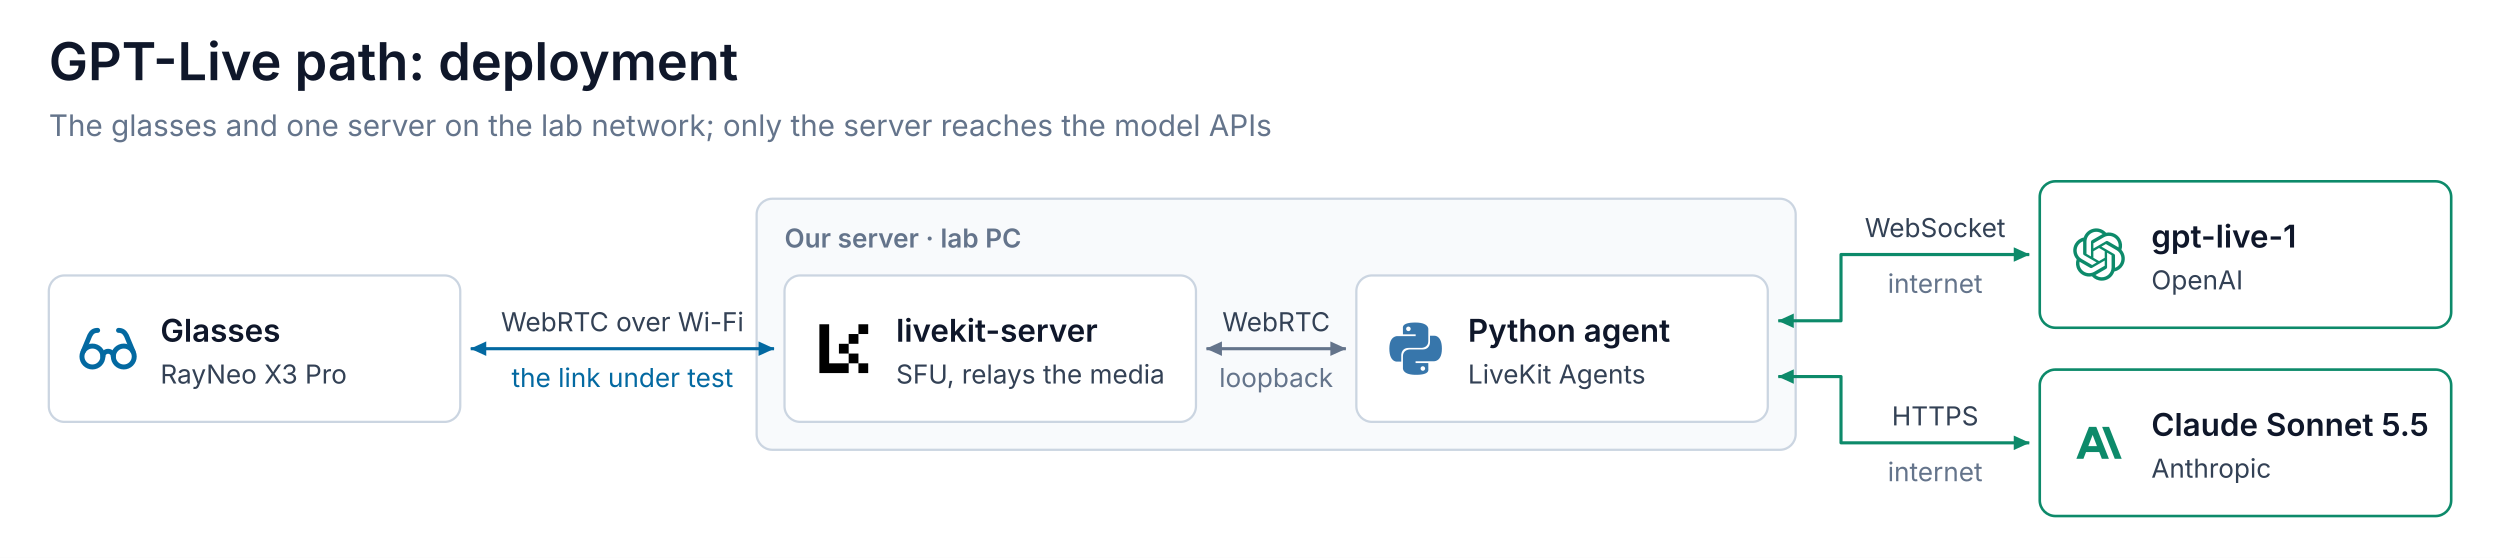
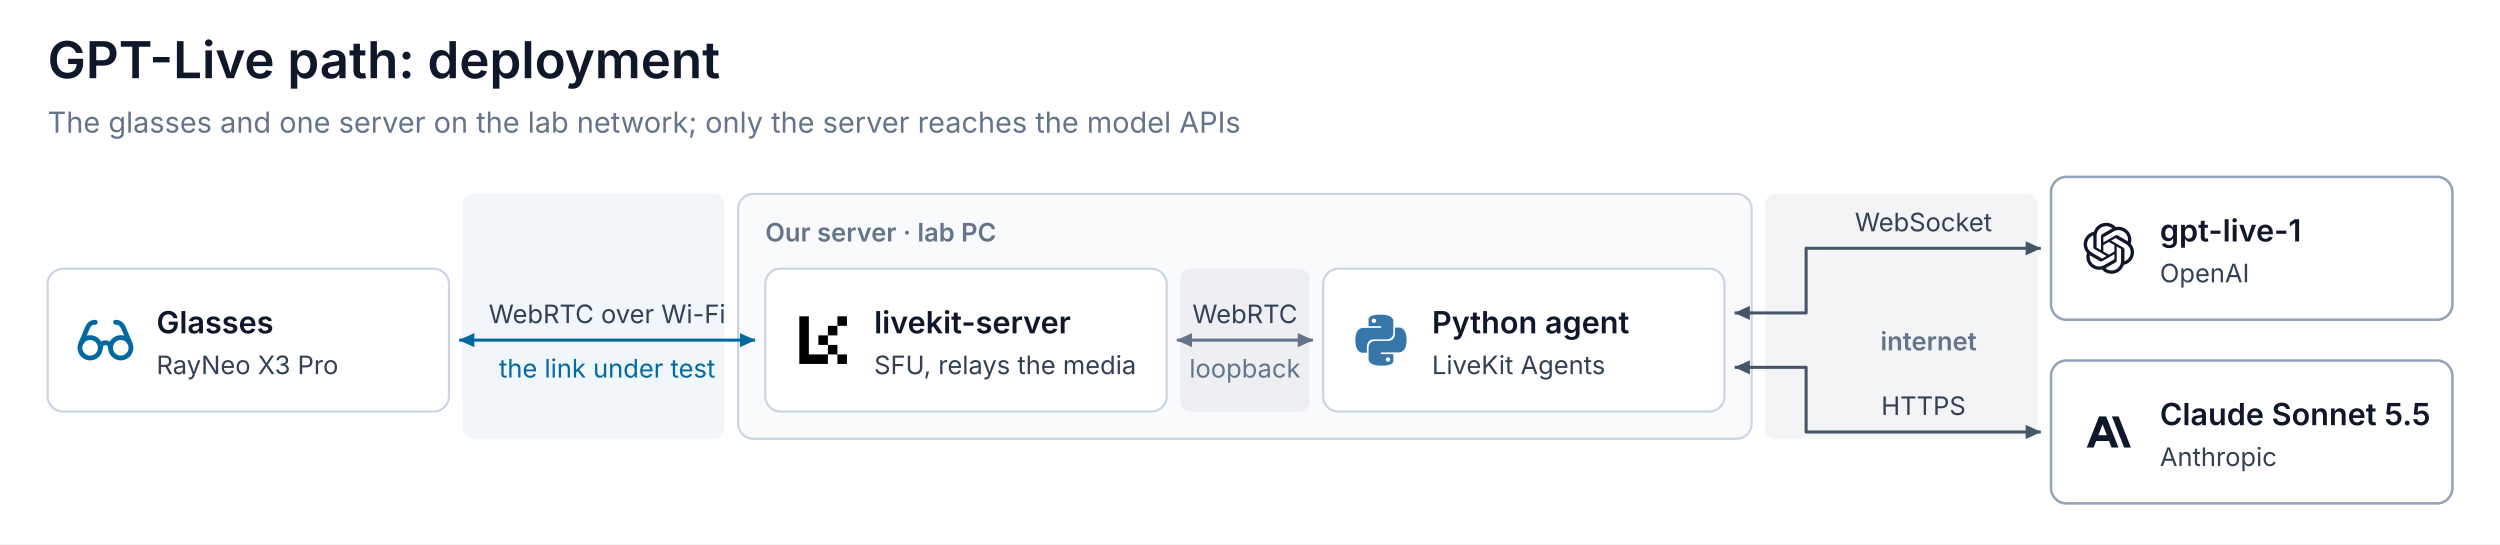
- <svg xmlns="http://www.w3.org/2000/svg" width="1434" height="320" viewBox="0 0 1434 320" font-family="Segoe UI, Inter, Helvetica Neue, Arial, sans-serif">
-   <rect width="1434" height="320" fill="#ffffff" />
+ <svg xmlns="http://www.w3.org/2000/svg" width="1470" height="320" viewBox="0 0 1470 320" font-family="Segoe UI, Inter, Helvetica Neue, Arial, sans-serif">
+   <rect width="1470" height="320" fill="#ffffff" />
  <defs>
    <marker id="head" viewBox="0 0 10 10" refX="9" refY="5" markerWidth="5.5" markerHeight="5.5" orient="auto-start-reverse">
      <path d="M0 0.8 L9.2 5 L0 9.2 Z" fill="#0369a1" />
    </marker>
    <marker id="headm" viewBox="0 0 10 10" refX="9" refY="5" markerWidth="5.5" markerHeight="5.5" orient="auto-start-reverse">
      <path d="M0 0.8 L9.2 5 L0 9.2 Z" fill="#64748b" />
    </marker>
    <marker id="headv" viewBox="0 0 10 10" refX="9" refY="5" markerWidth="5.5" markerHeight="5.5" orient="auto-start-reverse">
-       <path d="M0 0.8 L9.2 5 L0 9.2 Z" fill="#0d8a6a" />
+       <path d="M0 0.8 L9.2 5 L0 9.2 Z" fill="#475569" />
    </marker>
  </defs>
  <text x="28" y="46" font-size="30" font-weight="600" fill="#0f172a" text-anchor="start">GPT-Live path: deployment</text>
  <text x="28" y="78" font-size="17" font-weight="400" fill="#64748b" text-anchor="start">The glasses and one server on the lab network; only the server reaches the model APIs</text>
  <rect x="28" y="158.0" width="236" height="84" rx="9" fill="#ffffff" stroke="#cbd5e1" stroke-width="1.3" />
  <g transform="translate(44.0,182.0) scale(1.5)" fill="none" stroke="#0369a1" stroke-width="1.9" stroke-linecap="round" stroke-linejoin="round">
    <circle cx="6" cy="15" r="4" />
    <circle cx="18" cy="15" r="4" />
    <path d="M14 15a2 2 0 0 0-2-2 2 2 0 0 0-2 2" />
    <path d="M2.5 13 5 7c.7-1.3 1.4-2 3-2" />
    <path d="M21.5 13 19 7c-.7-1.3-1.5-2-3-2" />
  </g>
  <text x="92" y="196" font-size="18" font-weight="600" fill="#0f172a" text-anchor="start">Glasses</text>
  <text x="92" y="220" font-size="15" font-weight="400" fill="#334155" text-anchor="start">RayNeo X3 Pro</text>
-   <rect x="434" y="114.0" width="596" height="144" rx="9" fill="#f8fafc" stroke="#cbd5e1" stroke-width="1.3" />
+   <rect x="272" y="114.0" width="154" height="144.0" rx="6" fill="#0369a1" fill-opacity="0.06" />
+   <rect x="1038" y="114.0" width="160" height="144.0" rx="6" fill="#64748b" fill-opacity="0.08" />
+   <text x="1134.0" y="206" font-size="15" font-weight="600" fill="#64748b" text-anchor="middle">internet</text>
+   <rect x="434" y="114.0" width="596" height="144.0" rx="9" fill="#f8fafc" stroke="#cbd5e1" stroke-width="1.3" />
+   <rect x="694" y="158.0" width="76" height="84.0" rx="6" fill="#64748b" fill-opacity="0.08" />
  <text x="450" y="142.0" font-size="15" font-weight="600" fill="#64748b" text-anchor="start">Our server · lab PC</text>
  <rect x="450" y="158.0" width="236" height="84" rx="9" fill="#ffffff" stroke="#cbd5e1" stroke-width="1.3" />
  <g transform="translate(470.0,186.0) scale(1.16667)" fill="#000000">
    <path d="M0 0v24h14.4v-4.799h4.8V24H24v-4.8h-4.799v-4.8h-4.8v4.8H4.8V0H0zm14.4 14.4V9.602h4.801V4.8H24V0h-4.8v4.8h-4.8v4.8H9.6v4.8h4.8z" />
  </g>
  <text x="514" y="196" font-size="18" font-weight="600" fill="#0f172a" text-anchor="start">livekit-server</text>
  <text x="514" y="220" font-size="15" font-weight="400" fill="#334155" text-anchor="start">SFU, relays the media</text>
  <rect x="778" y="158.0" width="236" height="84" rx="9" fill="#ffffff" stroke="#cbd5e1" stroke-width="1.3" />
  <g transform="translate(797.0,185.0) scale(1.25)" fill="#3776AB">
    <path d="M14.25.18l.9.2.73.26.59.3.45.32.34.34.25.34.16.33.1.3.04.26.02.2-.01.13V8.5l-.05.63-.13.55-.21.46-.26.38-.3.31-.33.25-.35.19-.35.14-.33.1-.3.07-.26.04-.21.02H8.77l-.69.05-.59.14-.5.22-.41.27-.33.32-.27.35-.2.36-.15.37-.1.35-.07.32-.04.27-.02.21v3.06H3.17l-.21-.03-.28-.07-.32-.12-.35-.18-.36-.26-.36-.36-.35-.46-.32-.59-.28-.73-.21-.88-.14-1.05-.05-1.23.06-1.22.16-1.04.24-.87.32-.71.36-.57.4-.44.42-.33.42-.24.4-.16.36-.1.32-.05.24-.01h.16l.06.01h8.16v-.83H6.18l-.01-2.75-.02-.37.05-.34.11-.31.17-.28.25-.26.31-.23.38-.2.44-.18.51-.15.58-.12.64-.1.71-.06.77-.04.84-.02 1.27.05zm-6.3 1.98l-.23.33-.08.41.08.41.23.34.33.22.41.09.41-.09.33-.22.23-.34.08-.41-.08-.41-.23-.33-.33-.22-.41-.09-.41.09zm13.09 3.95l.28.06.32.12.35.18.36.27.36.35.35.47.32.59.28.73.21.88.14 1.04.05 1.23-.06 1.23-.16 1.04-.24.86-.32.71-.36.57-.4.45-.42.33-.42.24-.4.16-.36.09-.32.05-.24.02-.16-.01h-8.22v.82h5.84l.01 2.76.02.36-.05.34-.11.31-.17.29-.25.25-.31.24-.38.2-.44.17-.51.15-.58.13-.64.09-.71.07-.77.04-.84.01-1.27-.04-1.07-.14-.9-.2-.73-.25-.59-.3-.45-.33-.34-.34-.25-.34-.16-.33-.1-.3-.04-.25-.02-.2.01-.13v-5.34l.05-.64.13-.54.21-.46.26-.38.3-.32.33-.24.35-.2.35-.14.33-.1.3-.06.26-.04.21-.02.13-.01h5.84l.69-.05.59-.14.5-.21.41-.28.33-.32.27-.35.2-.36.15-.36.1-.35.07-.32.04-.28.02-.21V6.07h2.09l.14.01zm-6.47 14.25l-.23.33-.08.41.08.41.23.33.33.23.41.08.41-.08.33-.23.23-.33.08-.41-.08-.41-.23-.33-.33-.23-.41-.08-.41.08z" />
  </g>
  <text x="842" y="196" font-size="18" font-weight="600" fill="#0f172a" text-anchor="start">Python agent</text>
  <text x="842" y="220" font-size="15" font-weight="400" fill="#334155" text-anchor="start">LiveKit Agents</text>
-   <rect x="1170" y="104.0" width="236" height="84" rx="9" fill="#ffffff" stroke="#0d8a6a" stroke-width="1.5" />
-   <g transform="translate(1189.0,131.0) scale(1.25)" fill="#0d8a6a">
+   <rect x="1206" y="104.0" width="236" height="84" rx="9" fill="#ffffff" stroke="#94a3b8" stroke-width="1.5" />
+   <g transform="translate(1225.0,131.0) scale(1.25)" fill="#0f172a">
    <path d="M22.282 9.821a5.985 5.985 0 0 0-.516-4.911 6.046 6.046 0 0 0-6.51-2.9A6.065 6.065 0 0 0 4.981 4.182a5.985 5.985 0 0 0-3.998 2.9 6.046 6.046 0 0 0 .743 7.097 5.98 5.98 0 0 0 .511 4.911 6.051 6.051 0 0 0 6.515 2.9A5.985 5.985 0 0 0 13.26 24a6.056 6.056 0 0 0 5.772-4.206 5.989 5.989 0 0 0 3.998-2.9 6.056 6.056 0 0 0-.748-7.073zm-9.022 12.608a4.476 4.476 0 0 1-2.876-1.041l.142-.08 4.778-2.758a.795.795 0 0 0 .393-.681v-6.737l2.02 1.169a.071.071 0 0 1 .038.052v5.583a4.504 4.504 0 0 1-4.495 4.494zm-9.661-4.125a4.471 4.471 0 0 1-.535-3.014l.142.085 4.783 2.758a.771.771 0 0 0 .781 0l5.843-3.369v2.332a.08.08 0 0 1-.033.061L9.74 19.95a4.499 4.499 0 0 1-6.141-1.646zM2.341 7.896a4.485 4.485 0 0 1 2.365-1.973V11.6a.766.766 0 0 0 .388.676l5.814 3.354-2.02 1.169a.076.076 0 0 1-.071 0l-4.83-2.787A4.504 4.504 0 0 1 2.341 7.872zm16.596 3.856L13.104 8.364 15.119 7.2a.076.076 0 0 1 .071 0l4.83 2.791a4.494 4.494 0 0 1-.676 8.104v-5.677a.79.79 0 0 0-.407-.667zm2.011-3.023l-.142-.085-4.774-2.782a.776.776 0 0 0-.785 0L9.409 9.23V6.897a.066.066 0 0 1 .028-.061l4.83-2.787a4.499 4.499 0 0 1 6.68 4.66zM8.306 12.863l-2.02-1.164a.08.08 0 0 1-.038-.057V6.074a4.499 4.499 0 0 1 7.376-3.454l-.142.081L8.704 5.459a.795.795 0 0 0-.393.681zm1.098-2.365l2.602-1.5 2.607 1.5v2.999l-2.597 1.5-2.607-1.5Z" />
  </g>
-   <text x="1234" y="142" font-size="18" font-weight="600" fill="#0f172a" text-anchor="start">gpt-live-1</text>
-   <text x="1234" y="166" font-size="15" font-weight="400" fill="#334155" text-anchor="start">OpenAI</text>
-   <rect x="1170" y="212.0" width="236" height="84" rx="9" fill="#ffffff" stroke="#0d8a6a" stroke-width="1.5" />
-   <g transform="translate(1191.0,241.0) scale(1.08333)" fill="#0d8a6a">
+   <text x="1270" y="142" font-size="18" font-weight="600" fill="#0f172a" text-anchor="start">gpt-live-1</text>
+   <text x="1270" y="166" font-size="15" font-weight="400" fill="#334155" text-anchor="start">OpenAI</text>
+   <rect x="1206" y="212.0" width="236" height="84" rx="9" fill="#ffffff" stroke="#94a3b8" stroke-width="1.5" />
+   <g transform="translate(1227.0,241.0) scale(1.08333)" fill="#0f172a">
    <path d="M17.304 3.541h-3.672l6.696 16.918H24Zm-10.608 0L0 20.459h3.744l1.369-3.553h7.005l1.369 3.553h3.744L10.536 3.541Zm-.371 10.223 2.291-5.946 2.291 5.946Z" />
  </g>
-   <text x="1234" y="250" font-size="18" font-weight="600" fill="#0f172a" text-anchor="start">Claude Sonnet 5.5</text>
-   <text x="1234" y="274" font-size="15" font-weight="400" fill="#334155" text-anchor="start">Anthropic</text>
+   <text x="1270" y="250" font-size="18" font-weight="600" fill="#0f172a" text-anchor="start">Claude Sonnet 5.5</text>
+   <text x="1270" y="274" font-size="15" font-weight="400" fill="#334155" text-anchor="start">Anthropic</text>
  <path d="M270 200 L444 200" fill="none" stroke="#0369a1" stroke-width="1.8" stroke-linejoin="round" marker-start="url(#head)" marker-end="url(#head)" />
  <text x="357.0" y="190" font-size="15" font-weight="400" fill="#334155" text-anchor="middle">WebRTC over Wi-Fi</text>
  <text x="357.0" y="222" font-size="15" font-weight="400" fill="#0369a1" text-anchor="middle">the link under test</text>
  <path d="M692 200 L772 200" fill="none" stroke="#64748b" stroke-width="1.8" stroke-linejoin="round" marker-start="url(#headm)" marker-end="url(#headm)" />
  <text x="732.0" y="190" font-size="15" font-weight="400" fill="#334155" text-anchor="middle">WebRTC</text>
  <text x="732.0" y="222" font-size="15" font-weight="400" fill="#64748b" text-anchor="middle">loopback</text>
-   <path d="M1020 184 L1056 184 L1056 146 L1164 146" fill="none" stroke="#0d8a6a" stroke-width="1.8" stroke-linejoin="round" marker-start="url(#headv)" marker-end="url(#headv)" />
-   <text x="1110.0" y="136" font-size="15" font-weight="400" fill="#334155" text-anchor="middle">WebSocket</text>
-   <text x="1110.0" y="168" font-size="15" font-weight="400" fill="#64748b" text-anchor="middle">internet</text>
-   <path d="M1020 216 L1056 216 L1056 254 L1164 254" fill="none" stroke="#0d8a6a" stroke-width="1.8" stroke-linejoin="round" marker-start="url(#headv)" marker-end="url(#headv)" />
-   <text x="1110.0" y="244" font-size="15" font-weight="400" fill="#334155" text-anchor="middle">HTTPS</text>
-   <text x="1110.0" y="276" font-size="15" font-weight="400" fill="#64748b" text-anchor="middle">internet</text>
+   <path d="M1020 184 L1062 184 L1062 146 L1200 146" fill="none" stroke="#475569" stroke-width="1.8" stroke-linejoin="round" marker-start="url(#headv)" marker-end="url(#headv)" />
+   <text x="1131.0" y="136" font-size="15" font-weight="400" fill="#334155" text-anchor="middle">WebSocket</text>
+   <path d="M1020 216 L1062 216 L1062 254 L1200 254" fill="none" stroke="#475569" stroke-width="1.8" stroke-linejoin="round" marker-start="url(#headv)" marker-end="url(#headv)" />
+   <text x="1131.0" y="244" font-size="15" font-weight="400" fill="#334155" text-anchor="middle">HTTPS</text>
</svg>
